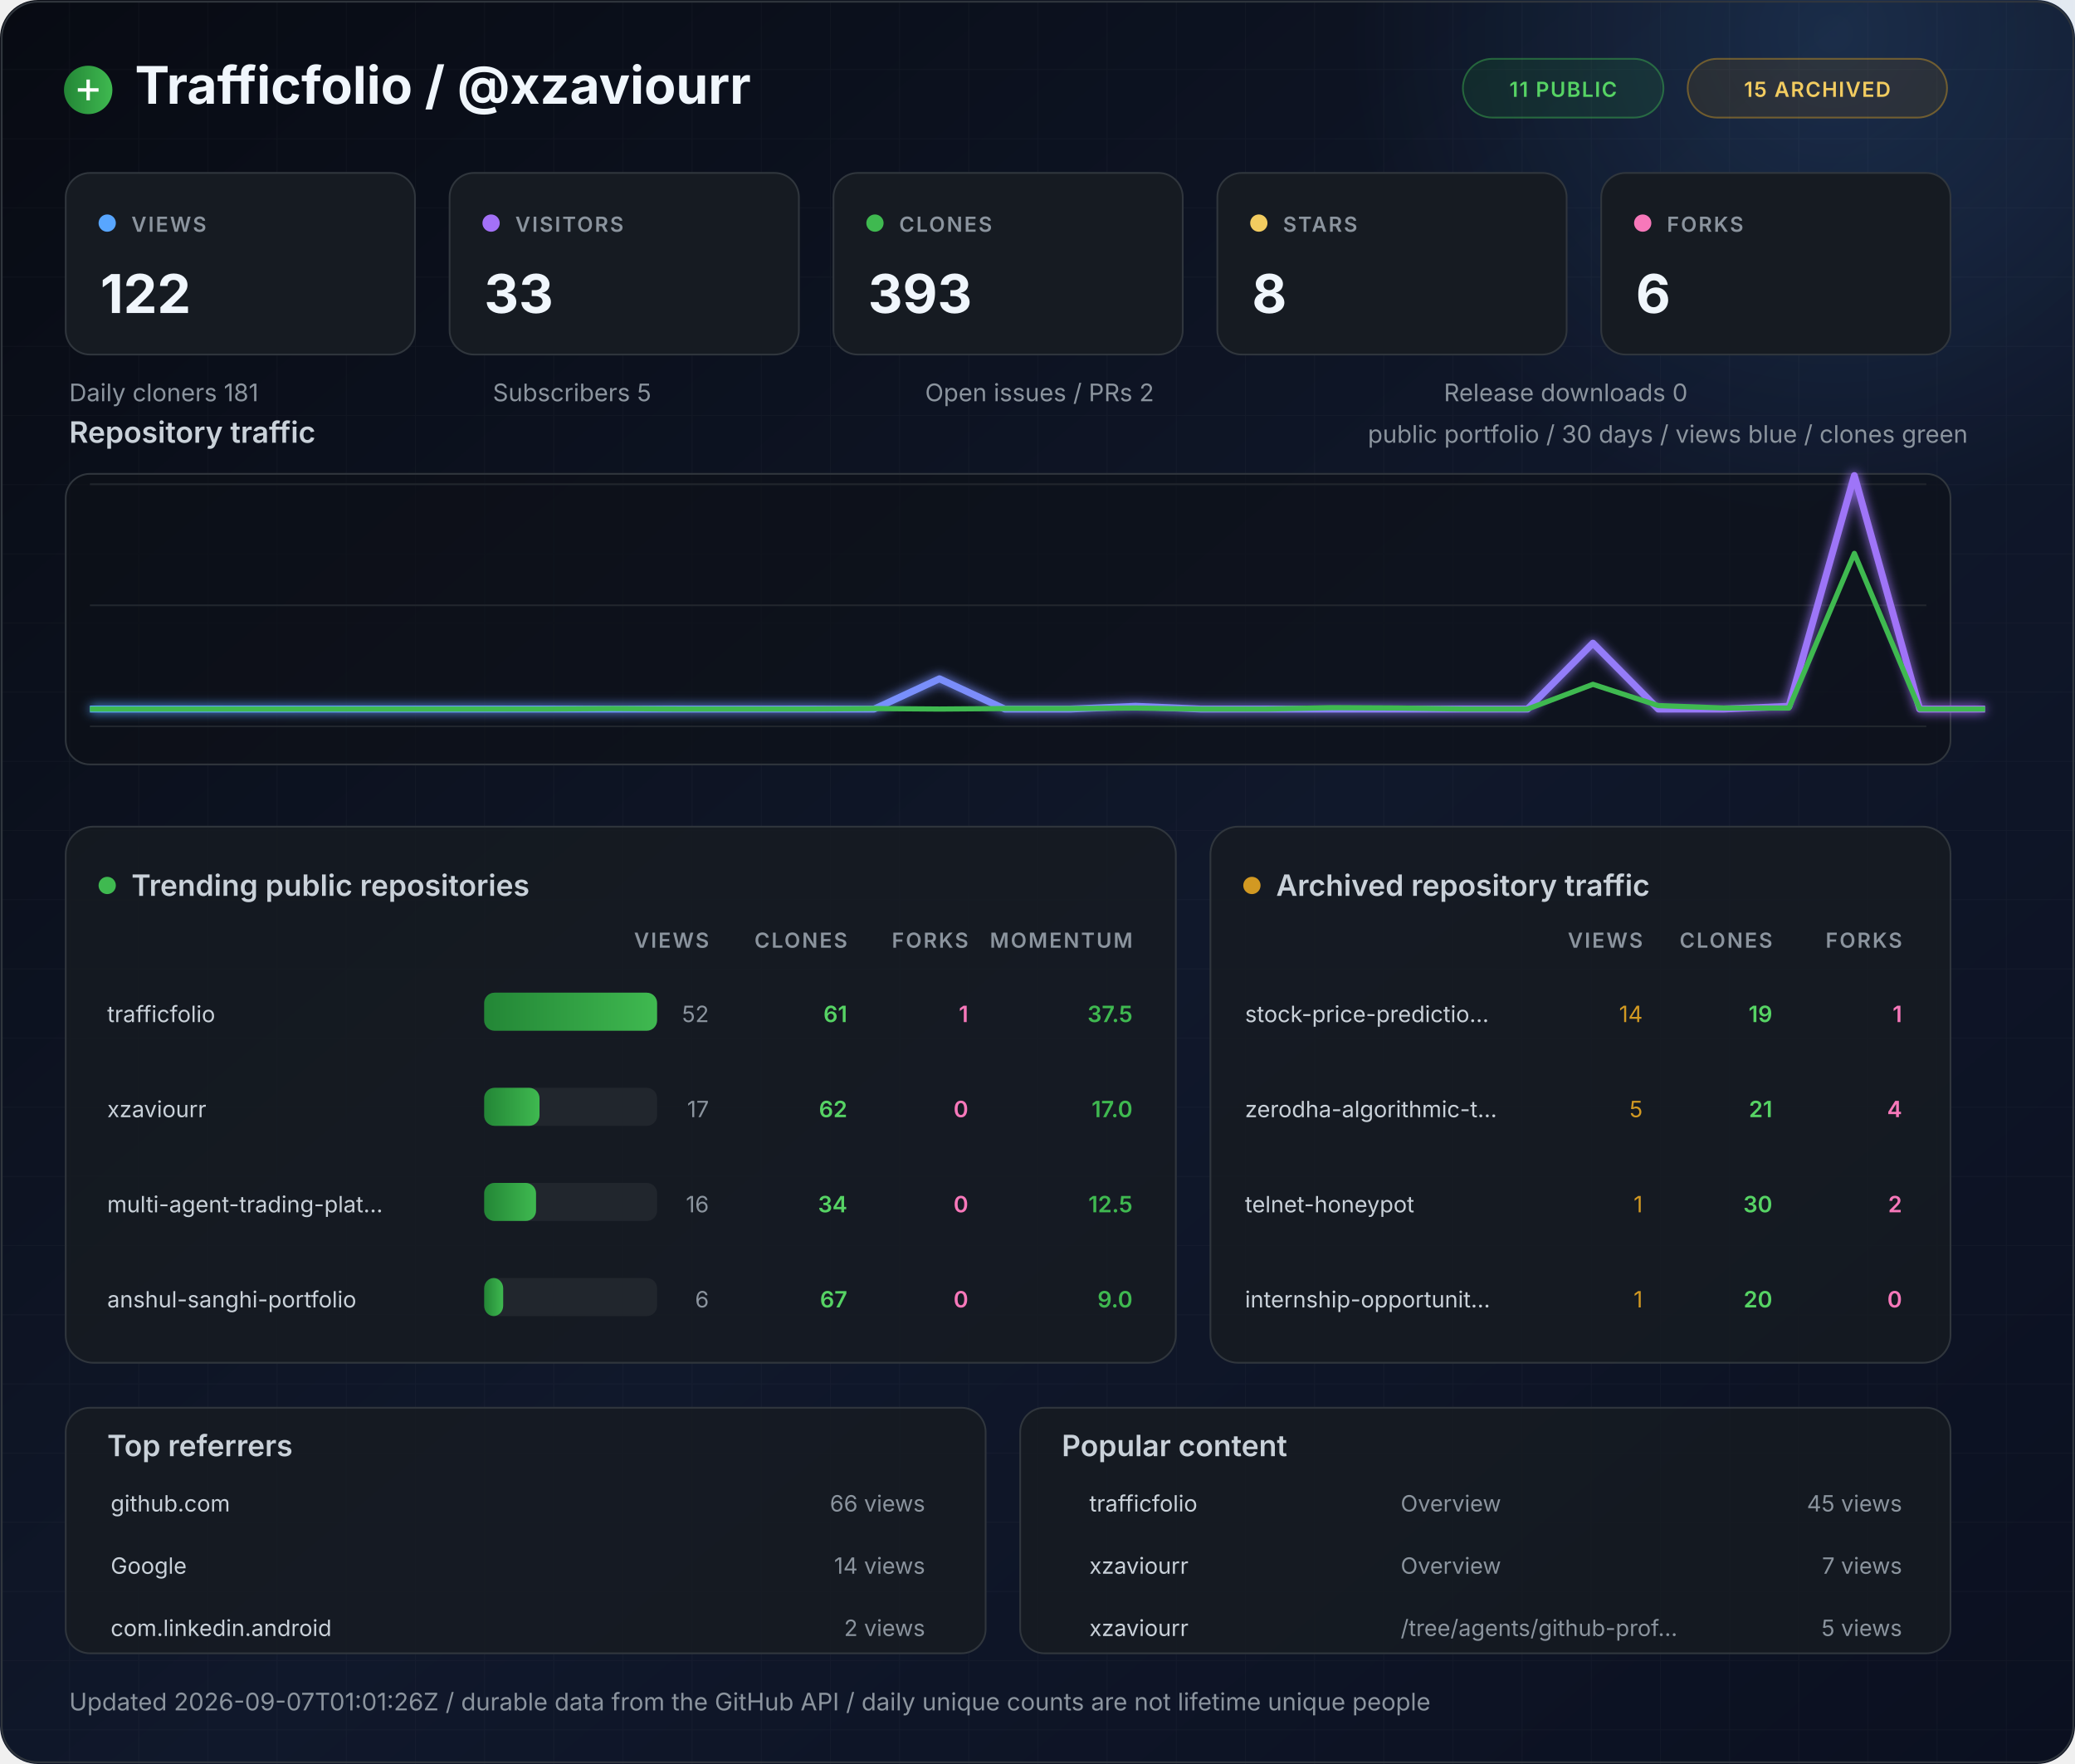
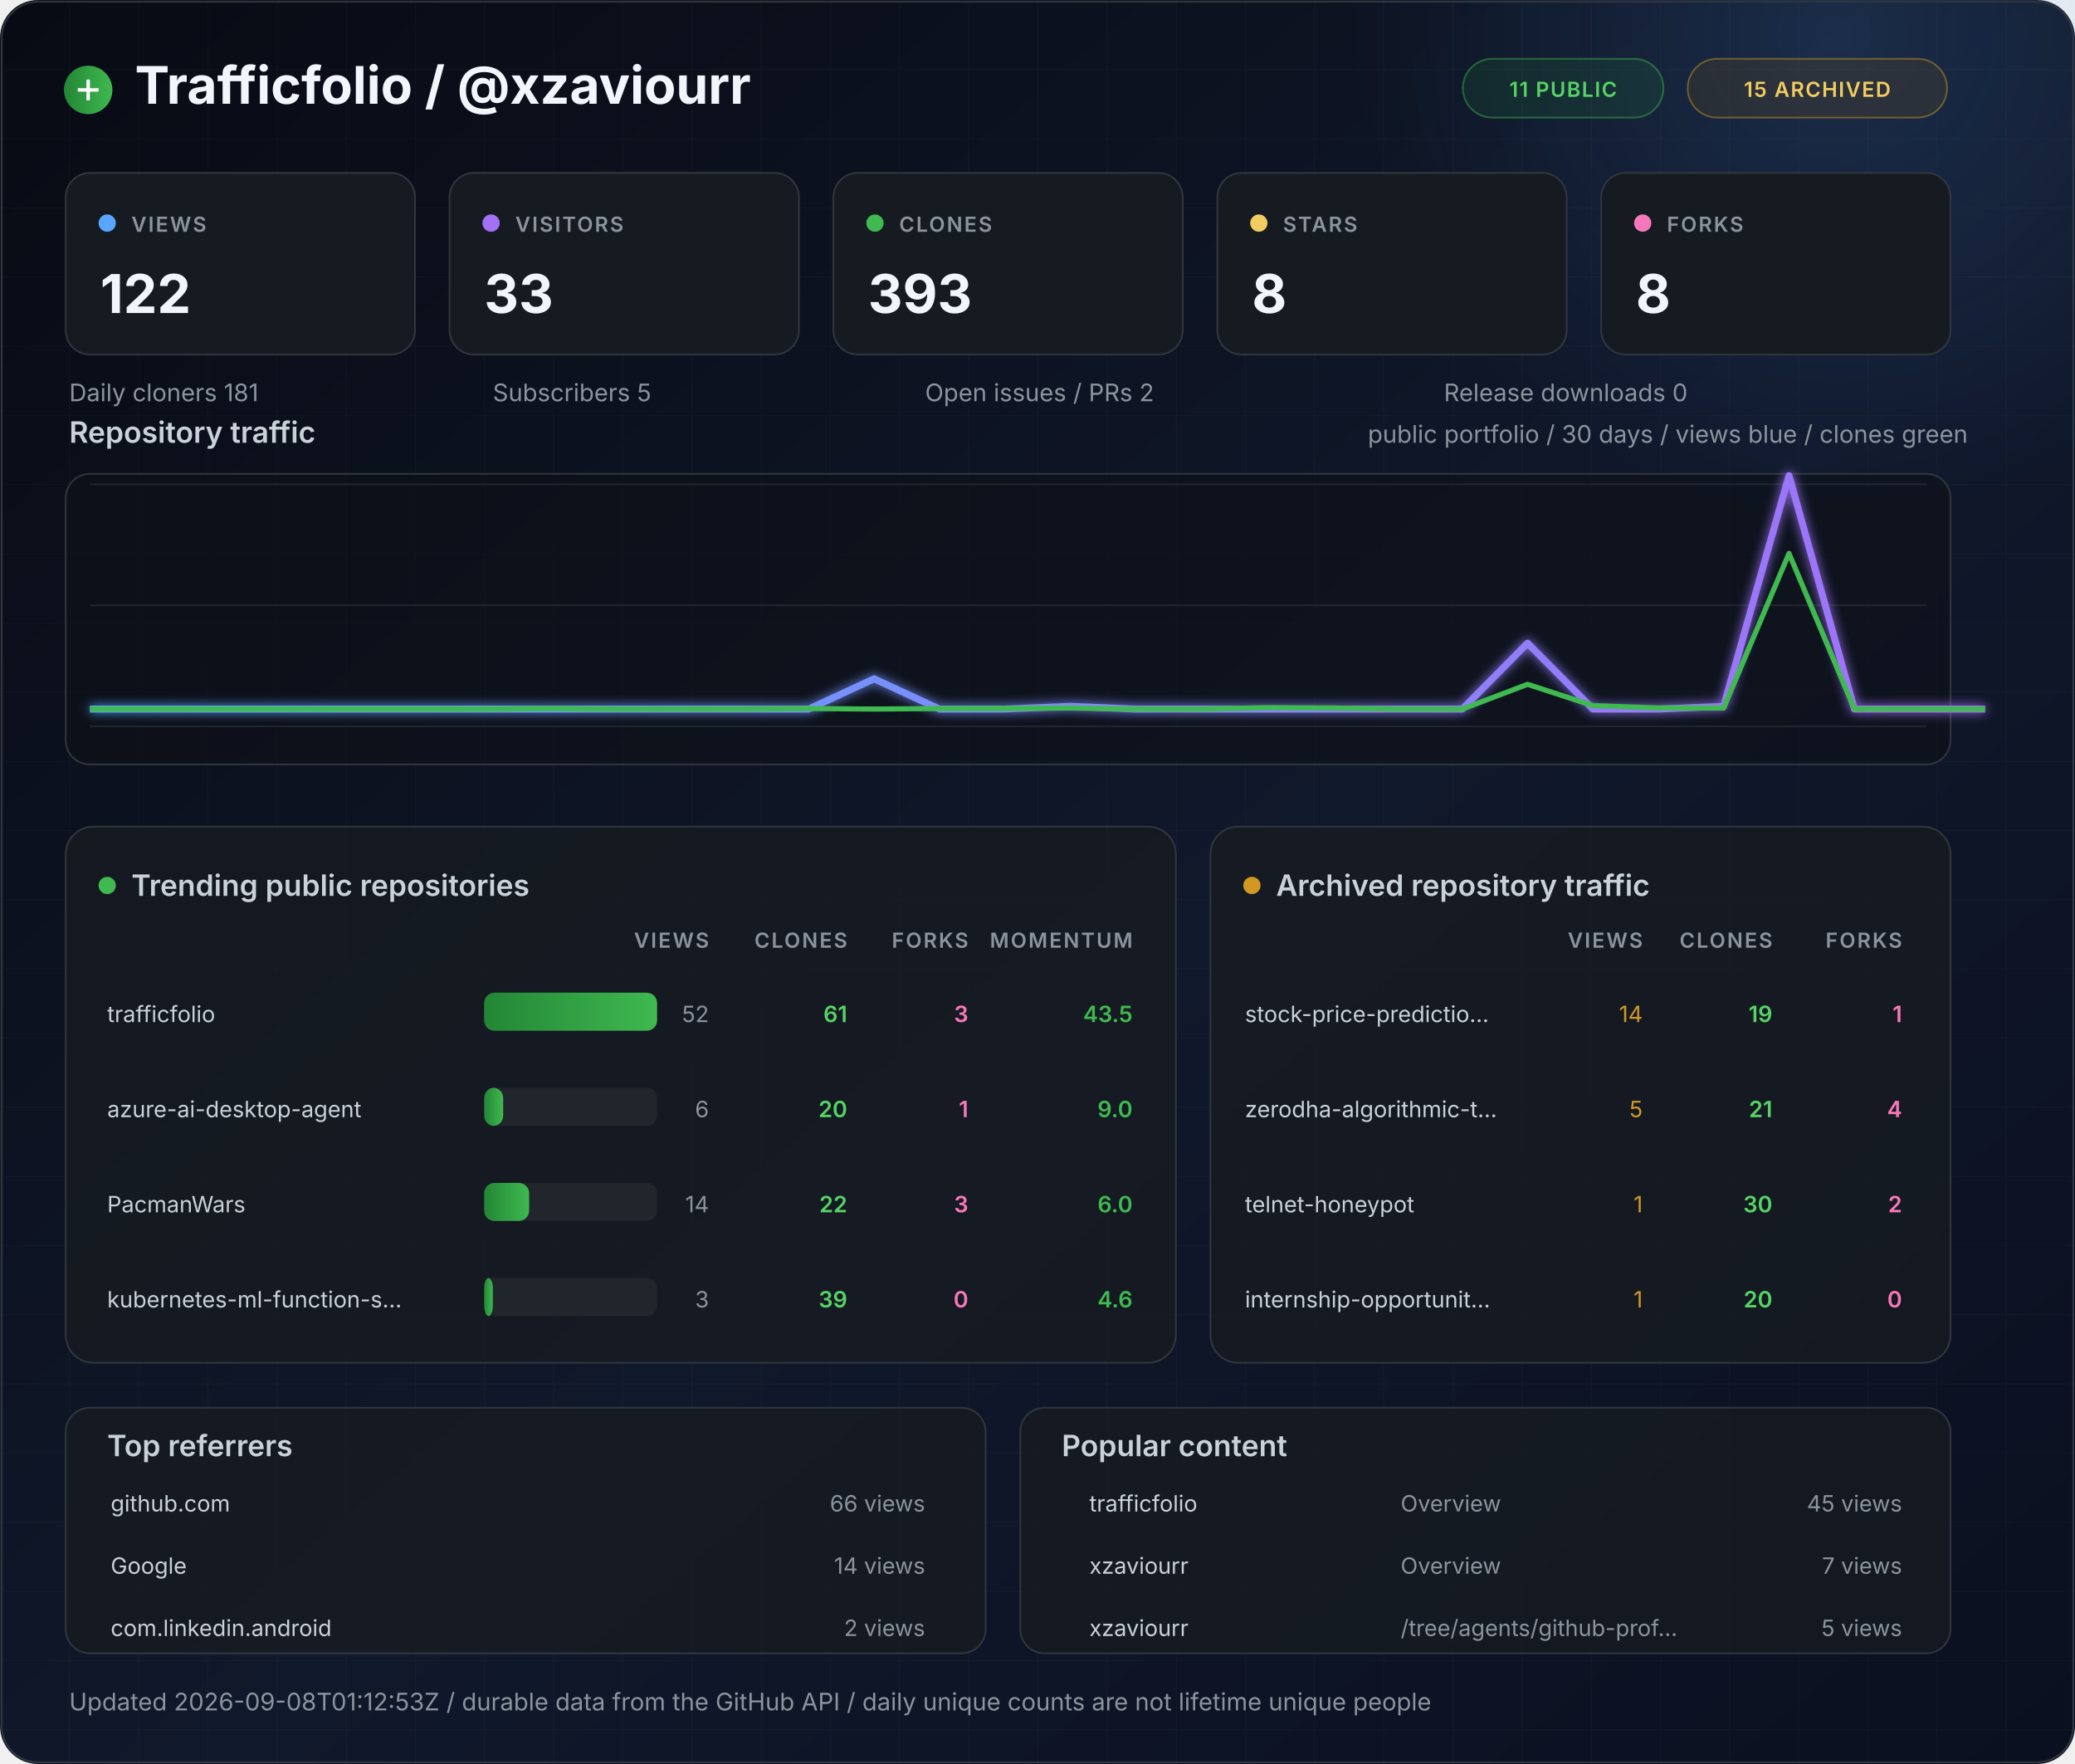
<svg xmlns="http://www.w3.org/2000/svg" width="1200" height="1020" viewBox="0 0 1200 1020" role="img" aria-label="Trafficfolio GitHub analytics dashboard for xzaviourr">
  <defs>
    <linearGradient id="bg" x1="0" y1="0" x2="1" y2="1">
      <stop stop-color="#080b13" />
      <stop offset=".55" stop-color="#10182b" />
      <stop offset="1" stop-color="#0b1020" />
    </linearGradient>
    <linearGradient id="line" x1="0" y1="0" x2="1" y2="0">
      <stop stop-color="#58a6ff" />
      <stop offset="1" stop-color="#a371f7" />
    </linearGradient>
    <linearGradient id="bar" x1="0" y1="0" x2="1" y2="0">
      <stop stop-color="#238636" />
      <stop offset="1" stop-color="#3fb950" />
    </linearGradient>
    <linearGradient id="archiveBar" x1="0" y1="0" x2="1" y2="0">
      <stop stop-color="#9e6a03" />
      <stop offset="1" stop-color="#f2cc60" />
    </linearGradient>
    <radialGradient id="ambient">
      <stop stop-color="#58a6ff" stop-opacity=".16" />
      <stop offset="1" stop-color="#58a6ff" stop-opacity="0" />
    </radialGradient>
    <pattern id="grid" width="40" height="40" patternUnits="userSpaceOnUse">
      <path d="M40 0H0V40" fill="none" stroke="#ffffff" stroke-opacity=".025" />
    </pattern>
    <filter id="glow">
      <feGaussianBlur stdDeviation="3" result="b" />
      <feMerge>
        <feMergeNode in="b" />
        <feMergeNode in="SourceGraphic" />
      </feMerge>
    </filter>
    <style>
    .title{font:750 30px -apple-system,BlinkMacSystemFont,"Segoe UI",sans-serif;fill:#f0f6fc}
    .subtitle{font:14px -apple-system,BlinkMacSystemFont,"Segoe UI",sans-serif;fill:#8b949e}
    .label{font:600 12px -apple-system,BlinkMacSystemFont,"Segoe UI",sans-serif;fill:#8b949e;letter-spacing:1px}
    .metric{font:700 31px -apple-system,BlinkMacSystemFont,"Segoe UI",sans-serif;fill:#f0f6fc}
    .section{font:600 17px -apple-system,BlinkMacSystemFont,"Segoe UI",sans-serif;fill:#c9d1d9}
    .repo,.value,.trend,.archive,.clone,.fork{font:13px -apple-system,BlinkMacSystemFont,"Segoe UI",sans-serif;fill:#c9d1d9}
    .value{fill:#8b949e} .trend{fill:#3fb950;font-weight:600} .archive{fill:#d29922}
    .clone{fill:#56d364;font-weight:600} .fork{fill:#f778ba;font-weight:600}
    .pill{font:600 12px -apple-system,BlinkMacSystemFont,"Segoe UI",sans-serif;letter-spacing:.7px}
  </style>
  </defs>
  <rect width="1200" height="1020" rx="22" fill="url(#bg)" />
  <rect width="1200" height="1020" rx="22" fill="url(#grid)" />
  <circle cx="1060" cy="20" r="280" fill="url(#ambient)" />
  <rect x="1" y="1" width="1198" height="1018" rx="21" fill="none" stroke="#30363d" />
  <circle cx="51" cy="52" r="14" fill="url(#bar)" />
  <path d="M45 52h12M51 46v12" stroke="#fff" stroke-width="2" />
  <text x="78" y="60" class="title">Trafficfolio / @xzaviourr</text>
  <rect x="846" y="34" width="116" height="34" rx="17" fill="#238636" fill-opacity=".16" stroke="#3fb950" stroke-opacity=".45" />
  <text x="904" y="56" text-anchor="middle" class="pill" fill="#56d364">11 PUBLIC</text>
  <rect x="976" y="34" width="150" height="34" rx="17" fill="#9e6a03" fill-opacity=".14" stroke="#d29922" stroke-opacity=".45" />
  <text x="1051" y="56" text-anchor="middle" class="pill" fill="#f2cc60">15 ARCHIVED</text>
  <rect x="38" y="100" width="202" height="105" rx="14" fill="#161b22" stroke="#30363d" />
  <circle cx="62" cy="129" r="5" fill="#58a6ff" />
  <text x="76" y="134" class="label">VIEWS</text>
  <text x="58" y="181" class="metric">122</text>
  <rect x="260" y="100" width="202" height="105" rx="14" fill="#161b22" stroke="#30363d" />
  <circle cx="284" cy="129" r="5" fill="#a371f7" />
  <text x="298" y="134" class="label">VISITORS</text>
  <text x="280" y="181" class="metric">33</text>
  <rect x="482" y="100" width="202" height="105" rx="14" fill="#161b22" stroke="#30363d" />
  <circle cx="506" cy="129" r="5" fill="#3fb950" />
  <text x="520" y="134" class="label">CLONES</text>
  <text x="502" y="181" class="metric">393</text>
  <rect x="704" y="100" width="202" height="105" rx="14" fill="#161b22" stroke="#30363d" />
  <circle cx="728" cy="129" r="5" fill="#f2cc60" />
  <text x="742" y="134" class="label">STARS</text>
  <text x="724" y="181" class="metric">8</text>
  <rect x="926" y="100" width="202" height="105" rx="14" fill="#161b22" stroke="#30363d" />
  <circle cx="950" cy="129" r="5" fill="#f778ba" />
  <text x="964" y="134" class="label">FORKS</text>
-   <text x="946" y="181" class="metric">6</text>
+   <text x="946" y="181" class="metric">8</text>
  <text x="40" y="232" class="subtitle">Daily cloners 181</text>
  <text x="285" y="232" class="subtitle">Subscribers 5</text>
  <text x="535" y="232" class="subtitle">Open issues / PRs 2</text>
  <text x="835" y="232" class="subtitle">Release downloads 0</text>
  <text x="40" y="256" class="section">Repository traffic</text>
  <text x="1138" y="256" text-anchor="end" class="subtitle">public portfolio / 30 days / views blue / clones green</text>
  <rect x="38" y="274" width="1090" height="168" rx="14" fill="#0d1117" fill-opacity=".62" stroke="#30363d" />
  <line x1="52" y1="420" x2="1114" y2="420" stroke="#21262d" />
  <line x1="52" y1="350" x2="1114" y2="350" stroke="#21262d" />
  <line x1="52" y1="280" x2="1114" y2="280" stroke="#21262d" />
-   <polyline points="52.0,410.0 89.8,410.0 127.6,410.0 165.4,410.0 203.2,410.0 241.0,410.0 278.8,410.0 316.6,410.0 354.3,410.0 392.1,410.0 429.9,410.0 467.7,410.0 505.5,410.0 543.3,392.5 581.1,410.0 618.9,410.0 656.7,408.4 694.5,410.0 732.3,410.0 770.1,410.0 807.9,410.0 845.7,410.0 883.4,410.0 921.2,371.9 959.0,410.0 996.8,410.0 1034.6,408.4 1072.4,275.0 1110.2,410.0 1148.0,410.0" fill="none" stroke="url(#line)" stroke-width="4" stroke-linejoin="round" filter="url(#glow)" />
-   <polyline points="52.0,410.0 89.8,410.0 127.6,410.0 165.4,410.0 203.2,410.0 241.0,410.0 278.8,410.0 316.6,410.0 354.3,409.7 392.1,410.0 429.9,410.0 467.7,410.0 505.5,409.7 543.3,410.0 581.1,409.7 618.9,409.7 656.7,409.4 694.5,410.0 732.3,410.0 770.1,409.2 807.9,409.4 845.7,410.0 883.4,410.0 921.2,395.7 959.0,408.0 996.8,409.4 1034.6,409.4 1072.4,320.0 1110.2,410.0 1148.0,410.0" fill="none" stroke="#3fb950" stroke-width="3" stroke-linejoin="round" />
+   <polyline points="52.0,410.0 89.8,410.0 127.6,410.0 165.4,410.0 203.2,410.0 241.0,410.0 278.8,410.0 316.6,410.0 354.3,410.0 392.1,410.0 429.9,410.0 467.7,410.0 505.5,392.5 543.3,410.0 581.1,410.0 618.9,408.4 656.7,410.0 694.5,410.0 732.3,410.0 770.1,410.0 807.9,410.0 845.7,410.0 883.4,371.9 921.2,410.0 959.0,410.0 996.8,408.4 1034.6,275.0 1072.4,410.0 1110.2,410.0 1148.0,410.0" fill="none" stroke="url(#line)" stroke-width="4" stroke-linejoin="round" filter="url(#glow)" />
+   <polyline points="52.0,410.0 89.8,410.0 127.6,410.0 165.4,410.0 203.2,410.0 241.0,410.0 278.8,410.0 316.6,409.7 354.3,410.0 392.1,410.0 429.9,410.0 467.7,409.7 505.5,410.0 543.3,409.7 581.1,409.7 618.9,409.4 656.7,410.0 694.5,410.0 732.3,409.2 770.1,409.4 807.9,410.0 845.7,410.0 883.4,395.7 921.2,408.0 959.0,409.4 996.8,409.4 1034.6,320.0 1072.4,410.0 1110.2,410.0 1148.0,410.0" fill="none" stroke="#3fb950" stroke-width="3" stroke-linejoin="round" />
  <rect x="38" y="478" width="642" height="310" rx="16" fill="#161b22" fill-opacity=".82" stroke="#30363d" />
  <circle cx="62" cy="512" r="5" fill="#3fb950" />
  <text x="76" y="518" class="section">Trending public repositories</text>
  <text x="410" y="548" text-anchor="end" class="label">VIEWS</text>
  <text x="490" y="548" text-anchor="end" class="label">CLONES</text>
  <text x="560" y="548" text-anchor="end" class="label">FORKS</text>
  <text x="655" y="548" text-anchor="end" class="label">MOMENTUM</text>
  <text x="62" y="591" class="repo">trafficfolio</text>
  <rect x="280" y="574" width="100" height="22" rx="6" fill="#21262d" />
  <rect x="280" y="574" width="100" height="22" rx="6" fill="url(#bar)" />
  <text x="410" y="591" text-anchor="end" class="value">52</text>
  <text x="490" y="591" text-anchor="end" class="clone">61</text>
-   <text x="560" y="591" text-anchor="end" class="fork">1</text>
-   <text x="655" y="591" text-anchor="end" class="trend">37.5</text>
-   <text x="62" y="646" class="repo">xzaviourr</text>
+   <text x="560" y="591" text-anchor="end" class="fork">3</text>
+   <text x="655" y="591" text-anchor="end" class="trend">43.5</text>
+   <text x="62" y="646" class="repo">azure-ai-desktop-agent</text>
  <rect x="280" y="629" width="100" height="22" rx="6" fill="#21262d" />
-   <rect x="280" y="629" width="32" height="22" rx="6" fill="url(#bar)" />
-   <text x="410" y="646" text-anchor="end" class="value">17</text>
-   <text x="490" y="646" text-anchor="end" class="clone">62</text>
-   <text x="560" y="646" text-anchor="end" class="fork">0</text>
-   <text x="655" y="646" text-anchor="end" class="trend">17.0</text>
-   <text x="62" y="701" class="repo">multi-agent-trading-plat...</text>
+   <rect x="280" y="629" width="11" height="22" rx="6" fill="url(#bar)" />
+   <text x="410" y="646" text-anchor="end" class="value">6</text>
+   <text x="490" y="646" text-anchor="end" class="clone">20</text>
+   <text x="560" y="646" text-anchor="end" class="fork">1</text>
+   <text x="655" y="646" text-anchor="end" class="trend">9.0</text>
+   <text x="62" y="701" class="repo">PacmanWars</text>
  <rect x="280" y="684" width="100" height="22" rx="6" fill="#21262d" />
-   <rect x="280" y="684" width="30" height="22" rx="6" fill="url(#bar)" />
-   <text x="410" y="701" text-anchor="end" class="value">16</text>
-   <text x="490" y="701" text-anchor="end" class="clone">34</text>
-   <text x="560" y="701" text-anchor="end" class="fork">0</text>
-   <text x="655" y="701" text-anchor="end" class="trend">12.5</text>
-   <text x="62" y="756" class="repo">anshul-sanghi-portfolio</text>
+   <rect x="280" y="684" width="26" height="22" rx="6" fill="url(#bar)" />
+   <text x="410" y="701" text-anchor="end" class="value">14</text>
+   <text x="490" y="701" text-anchor="end" class="clone">22</text>
+   <text x="560" y="701" text-anchor="end" class="fork">3</text>
+   <text x="655" y="701" text-anchor="end" class="trend">6.0</text>
+   <text x="62" y="756" class="repo">kubernetes-ml-function-s...</text>
  <rect x="280" y="739" width="100" height="22" rx="6" fill="#21262d" />
-   <rect x="280" y="739" width="11" height="22" rx="6" fill="url(#bar)" />
-   <text x="410" y="756" text-anchor="end" class="value">6</text>
-   <text x="490" y="756" text-anchor="end" class="clone">67</text>
+   <rect x="280" y="739" width="5" height="22" rx="6" fill="url(#bar)" />
+   <text x="410" y="756" text-anchor="end" class="value">3</text>
+   <text x="490" y="756" text-anchor="end" class="clone">39</text>
  <text x="560" y="756" text-anchor="end" class="fork">0</text>
-   <text x="655" y="756" text-anchor="end" class="trend">9.0</text>
+   <text x="655" y="756" text-anchor="end" class="trend">4.6</text>
  <rect x="700" y="478" width="428" height="310" rx="16" fill="#161b22" fill-opacity=".82" stroke="#30363d" />
  <circle cx="724" cy="512" r="5" fill="#d29922" />
  <text x="738" y="518" class="section">Archived repository traffic</text>
  <text x="950" y="548" text-anchor="end" class="label">VIEWS</text>
  <text x="1025" y="548" text-anchor="end" class="label">CLONES</text>
  <text x="1100" y="548" text-anchor="end" class="label">FORKS</text>
  <text x="720" y="591" class="repo">stock-price-predictio...</text>
  <text x="950" y="591" text-anchor="end" class="archive">14</text>
  <text x="1025" y="591" text-anchor="end" class="clone">19</text>
  <text x="1100" y="591" text-anchor="end" class="fork">1</text>
  <text x="720" y="646" class="repo">zerodha-algorithmic-t...</text>
  <text x="950" y="646" text-anchor="end" class="archive">5</text>
  <text x="1025" y="646" text-anchor="end" class="clone">21</text>
  <text x="1100" y="646" text-anchor="end" class="fork">4</text>
  <text x="720" y="701" class="repo">telnet-honeypot</text>
  <text x="950" y="701" text-anchor="end" class="archive">1</text>
  <text x="1025" y="701" text-anchor="end" class="clone">30</text>
  <text x="1100" y="701" text-anchor="end" class="fork">2</text>
  <text x="720" y="756" class="repo">internship-opportunit...</text>
  <text x="950" y="756" text-anchor="end" class="archive">1</text>
  <text x="1025" y="756" text-anchor="end" class="clone">20</text>
  <text x="1100" y="756" text-anchor="end" class="fork">0</text>
  <rect x="38" y="814" width="532" height="142" rx="14" fill="#161b22" fill-opacity=".82" stroke="#30363d" />
  <text x="62" y="842" class="section">Top referrers</text>
  <text x="64" y="874" class="repo">github.com</text>
  <text x="535" y="874" text-anchor="end" class="value">66 views</text>
  <text x="64" y="910" class="repo">Google</text>
  <text x="535" y="910" text-anchor="end" class="value">14 views</text>
  <text x="64" y="946" class="repo">com.linkedin.android</text>
  <text x="535" y="946" text-anchor="end" class="value">2 views</text>
  <rect x="590" y="814" width="538" height="142" rx="14" fill="#161b22" fill-opacity=".82" stroke="#30363d" />
  <text x="614" y="842" class="section">Popular content</text>
  <text x="630" y="874" class="repo">trafficfolio</text>
  <text x="810" y="874" class="value">Overview</text>
  <text x="1100" y="874" text-anchor="end" class="value">45 views</text>
  <text x="630" y="910" class="repo">xzaviourr</text>
  <text x="810" y="910" class="value">Overview</text>
  <text x="1100" y="910" text-anchor="end" class="value">7 views</text>
  <text x="630" y="946" class="repo">xzaviourr</text>
  <text x="810" y="946" class="value">/tree/agents/github-prof...</text>
  <text x="1100" y="946" text-anchor="end" class="value">5 views</text>
-   <text x="40" y="989" class="subtitle">Updated 2026-09-07T01:01:26Z / durable data from the GitHub API / daily unique counts are not lifetime unique people</text>
+   <text x="40" y="989" class="subtitle">Updated 2026-09-08T01:12:53Z / durable data from the GitHub API / daily unique counts are not lifetime unique people</text>
</svg>
